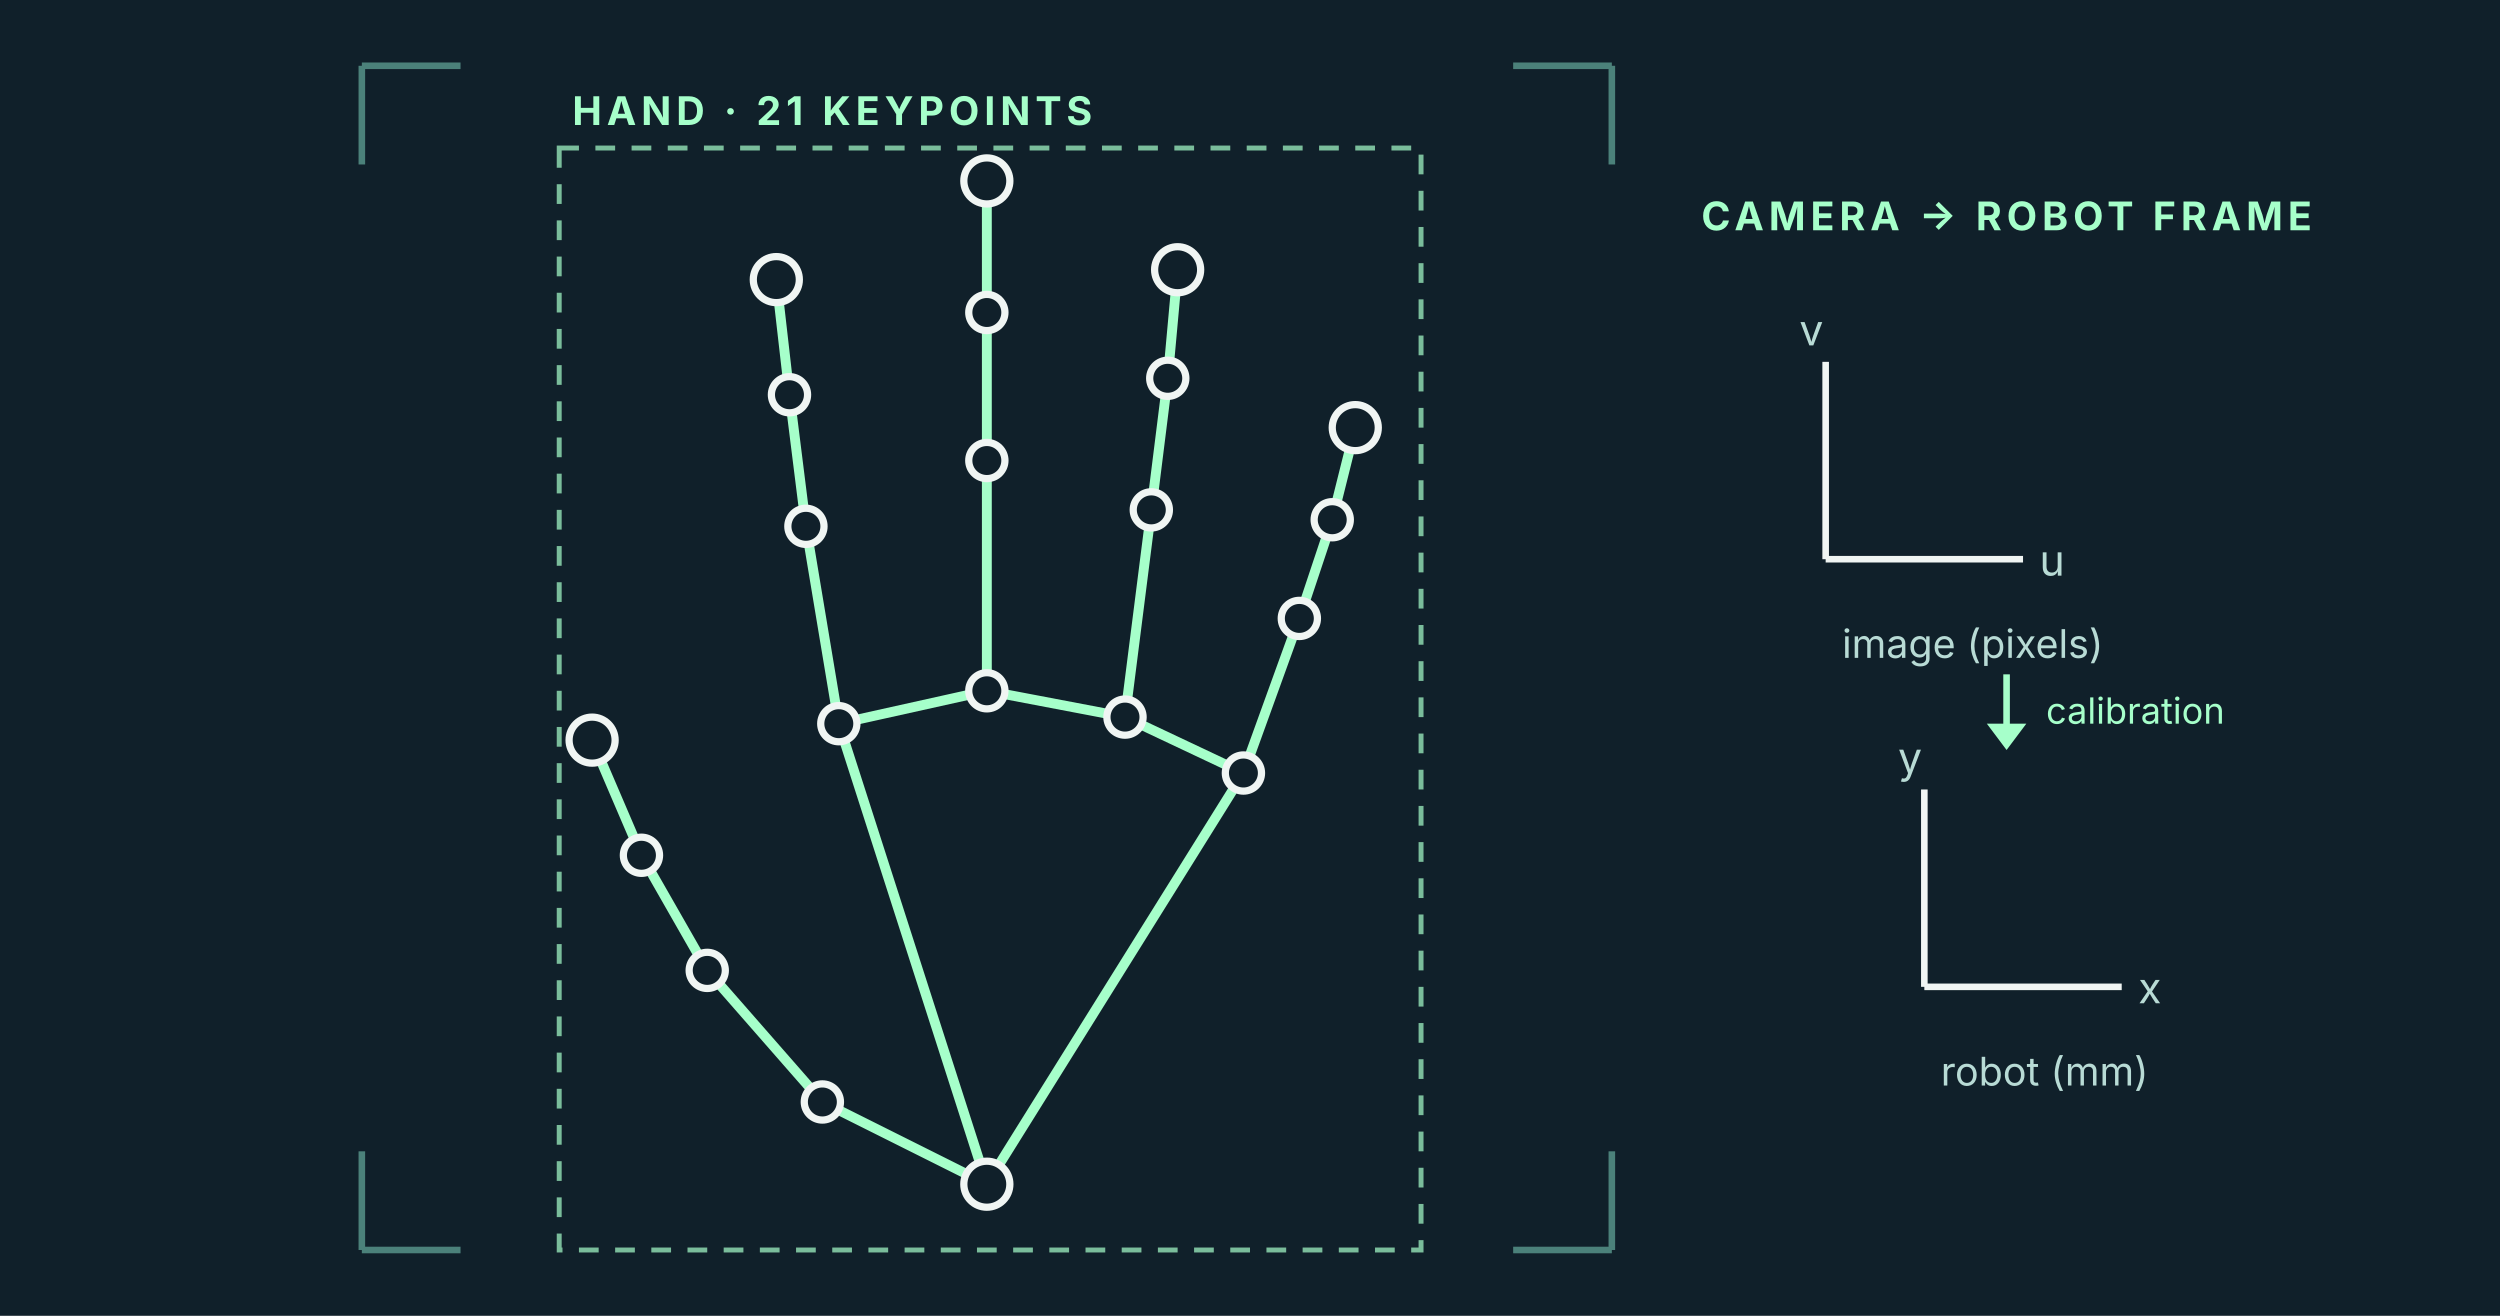
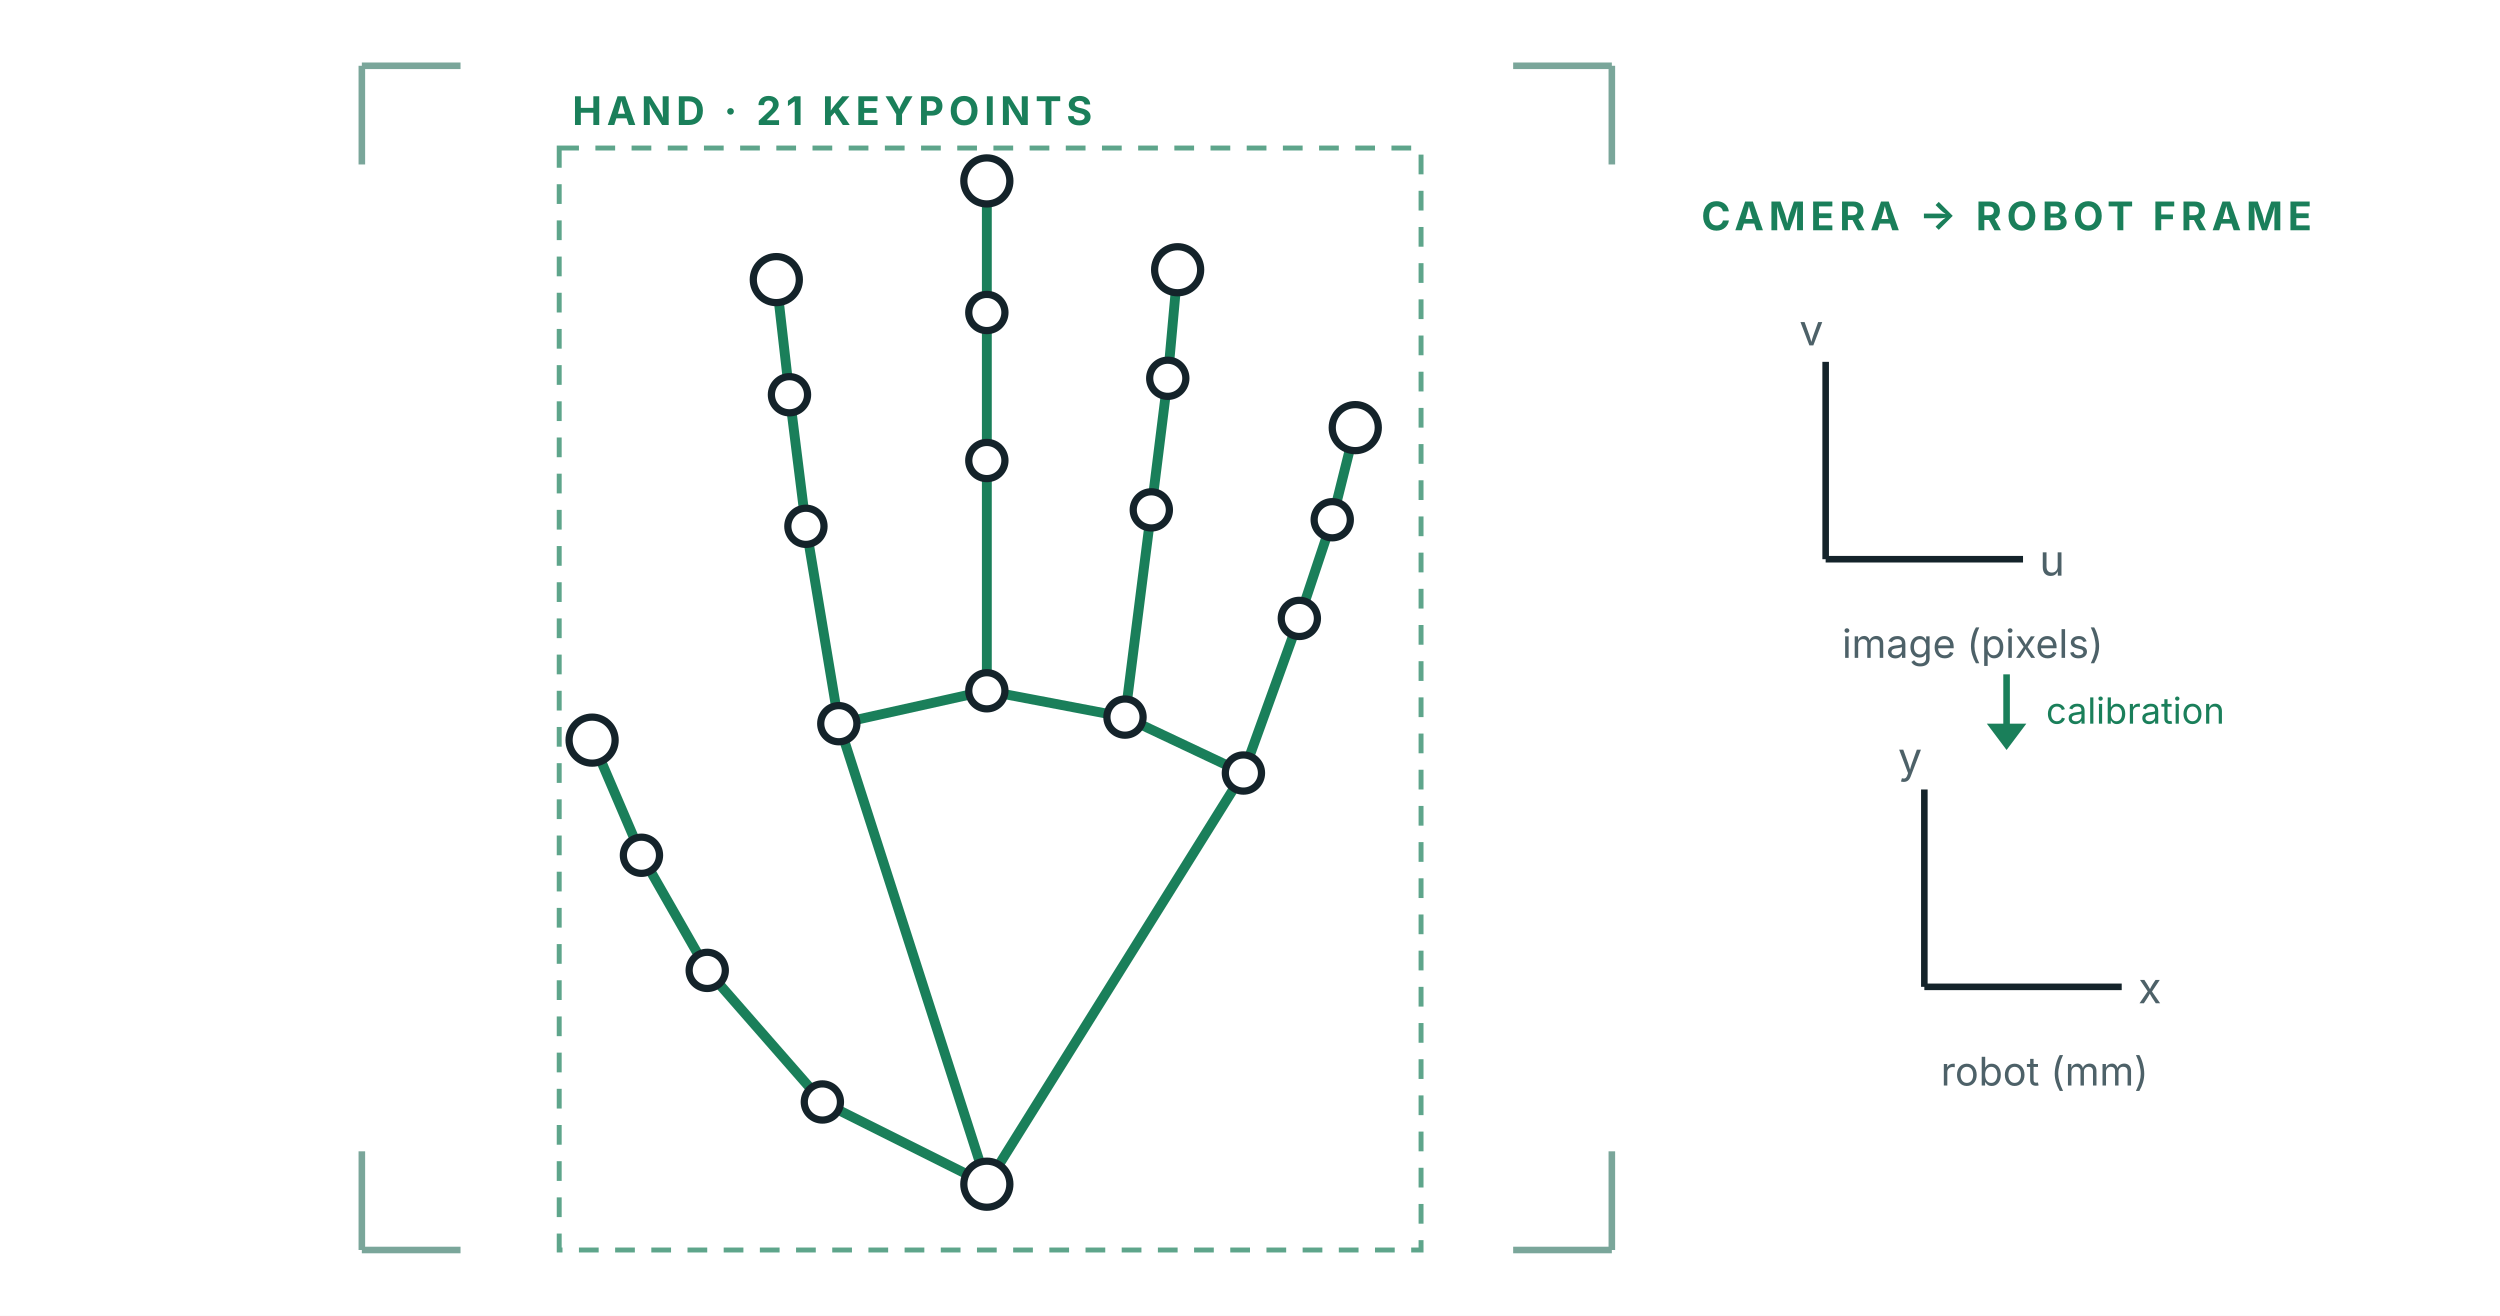
<svg xmlns="http://www.w3.org/2000/svg" width="760" height="400" viewBox="0 0 760 400" role="img" aria-labelledby="t d">
-   <rect width="760" height="400" fill="#10202a" />
-   <g stroke="#4b817a" stroke-width="2" fill="none">
+   <rect width="760" height="400" fill="#ffffff" />
+   <g stroke="#7aa69a" stroke-width="2" fill="none">
    <path d="M110 20h30M110 20v30" />
    <path d="M490 20h-30M490 20v30" />
    <path d="M110 380h30M110 380v-30" />
    <path d="M490 380h-30M490 380v-30" />
  </g>
-   <rect x="170" y="45" width="262" height="335" fill="none" stroke="#a6ffca" stroke-dasharray="6 5" stroke-width="1.5" opacity=".7" />
-   <g stroke="#a6ffca" stroke-width="3" stroke-linecap="round">
+   <rect x="170" y="45" width="262" height="335" fill="none" stroke="#1a7f5a" stroke-dasharray="6 5" stroke-width="1.5" opacity=".7" />
+   <g stroke="#1a7f5a" stroke-width="3" stroke-linecap="round">
    <line x1="300" y1="360" x2="250" y2="335" />
    <line x1="250" y1="335" x2="215" y2="295" />
    <line x1="215" y1="295" x2="195" y2="260" />
    <line x1="195" y1="260" x2="180" y2="225" />
    <line x1="300" y1="360" x2="255" y2="220" />
    <line x1="255" y1="220" x2="245" y2="160" />
    <line x1="245" y1="160" x2="240" y2="120" />
    <line x1="240" y1="120" x2="236" y2="85" />
    <line x1="255" y1="220" x2="300" y2="210" />
    <line x1="300" y1="210" x2="300" y2="140" />
    <line x1="300" y1="140" x2="300" y2="95" />
    <line x1="300" y1="95" x2="300" y2="55" />
    <line x1="300" y1="210" x2="342" y2="218" />
    <line x1="342" y1="218" x2="350" y2="155" />
    <line x1="350" y1="155" x2="355" y2="115" />
    <line x1="355" y1="115" x2="358" y2="82" />
    <line x1="342" y1="218" x2="378" y2="235" />
    <line x1="300" y1="360" x2="378" y2="235" />
    <line x1="378" y1="235" x2="395" y2="188" />
    <line x1="395" y1="188" x2="405" y2="158" />
    <line x1="405" y1="158" x2="412" y2="130" />
  </g>
-   <circle cx="300" cy="360" r="7" fill="#10202a" stroke="#f0f5f3" stroke-width="2.2" />
-   <circle cx="250" cy="335" r="5.5" fill="#10202a" stroke="#f0f5f3" stroke-width="2.2" />
-   <circle cx="215" cy="295" r="5.5" fill="#10202a" stroke="#f0f5f3" stroke-width="2.2" />
-   <circle cx="195" cy="260" r="5.5" fill="#10202a" stroke="#f0f5f3" stroke-width="2.2" />
-   <circle cx="180" cy="225" r="7" fill="#10202a" stroke="#f0f5f3" stroke-width="2.2" />
-   <circle cx="255" cy="220" r="5.5" fill="#10202a" stroke="#f0f5f3" stroke-width="2.2" />
-   <circle cx="245" cy="160" r="5.5" fill="#10202a" stroke="#f0f5f3" stroke-width="2.2" />
-   <circle cx="240" cy="120" r="5.5" fill="#10202a" stroke="#f0f5f3" stroke-width="2.2" />
-   <circle cx="236" cy="85" r="7" fill="#10202a" stroke="#f0f5f3" stroke-width="2.2" />
-   <circle cx="300" cy="210" r="5.5" fill="#10202a" stroke="#f0f5f3" stroke-width="2.2" />
-   <circle cx="300" cy="140" r="5.5" fill="#10202a" stroke="#f0f5f3" stroke-width="2.2" />
-   <circle cx="300" cy="95" r="5.5" fill="#10202a" stroke="#f0f5f3" stroke-width="2.2" />
-   <circle cx="300" cy="55" r="7" fill="#10202a" stroke="#f0f5f3" stroke-width="2.2" />
-   <circle cx="342" cy="218" r="5.5" fill="#10202a" stroke="#f0f5f3" stroke-width="2.2" />
-   <circle cx="350" cy="155" r="5.5" fill="#10202a" stroke="#f0f5f3" stroke-width="2.2" />
-   <circle cx="355" cy="115" r="5.5" fill="#10202a" stroke="#f0f5f3" stroke-width="2.2" />
-   <circle cx="358" cy="82" r="7" fill="#10202a" stroke="#f0f5f3" stroke-width="2.2" />
-   <circle cx="378" cy="235" r="5.5" fill="#10202a" stroke="#f0f5f3" stroke-width="2.2" />
-   <circle cx="395" cy="188" r="5.5" fill="#10202a" stroke="#f0f5f3" stroke-width="2.2" />
-   <circle cx="405" cy="158" r="5.5" fill="#10202a" stroke="#f0f5f3" stroke-width="2.2" />
-   <circle cx="412" cy="130" r="7" fill="#10202a" stroke="#f0f5f3" stroke-width="2.2" />
+   <circle cx="300" cy="360" r="7" fill="#ffffff" stroke="#14232a" stroke-width="2.2" />
+   <circle cx="250" cy="335" r="5.5" fill="#ffffff" stroke="#14232a" stroke-width="2.2" />
+   <circle cx="215" cy="295" r="5.5" fill="#ffffff" stroke="#14232a" stroke-width="2.2" />
+   <circle cx="195" cy="260" r="5.5" fill="#ffffff" stroke="#14232a" stroke-width="2.2" />
+   <circle cx="180" cy="225" r="7" fill="#ffffff" stroke="#14232a" stroke-width="2.2" />
+   <circle cx="255" cy="220" r="5.5" fill="#ffffff" stroke="#14232a" stroke-width="2.2" />
+   <circle cx="245" cy="160" r="5.5" fill="#ffffff" stroke="#14232a" stroke-width="2.2" />
+   <circle cx="240" cy="120" r="5.5" fill="#ffffff" stroke="#14232a" stroke-width="2.2" />
+   <circle cx="236" cy="85" r="7" fill="#ffffff" stroke="#14232a" stroke-width="2.2" />
+   <circle cx="300" cy="210" r="5.5" fill="#ffffff" stroke="#14232a" stroke-width="2.2" />
+   <circle cx="300" cy="140" r="5.5" fill="#ffffff" stroke="#14232a" stroke-width="2.2" />
+   <circle cx="300" cy="95" r="5.5" fill="#ffffff" stroke="#14232a" stroke-width="2.2" />
+   <circle cx="300" cy="55" r="7" fill="#ffffff" stroke="#14232a" stroke-width="2.2" />
+   <circle cx="342" cy="218" r="5.5" fill="#ffffff" stroke="#14232a" stroke-width="2.2" />
+   <circle cx="350" cy="155" r="5.5" fill="#ffffff" stroke="#14232a" stroke-width="2.2" />
+   <circle cx="355" cy="115" r="5.5" fill="#ffffff" stroke="#14232a" stroke-width="2.2" />
+   <circle cx="358" cy="82" r="7" fill="#ffffff" stroke="#14232a" stroke-width="2.2" />
+   <circle cx="378" cy="235" r="5.5" fill="#ffffff" stroke="#14232a" stroke-width="2.2" />
+   <circle cx="395" cy="188" r="5.5" fill="#ffffff" stroke="#14232a" stroke-width="2.2" />
+   <circle cx="405" cy="158" r="5.5" fill="#ffffff" stroke="#14232a" stroke-width="2.2" />
+   <circle cx="412" cy="130" r="7" fill="#ffffff" stroke="#14232a" stroke-width="2.2" />
  <g font-family="Inter,system-ui,Arial,sans-serif">
-     <text x="174" y="38" fill="#a6ffca" font-size="12" font-weight="700" letter-spacing="1.5">HAND · 21 KEYPOINTS</text>
-     <text x="610" y="70" text-anchor="middle" fill="#a6ffca" font-size="12" font-weight="700" letter-spacing="1.5">CAMERA → ROBOT FRAME</text>
-     <g stroke="#f0f5f3" stroke-width="2" fill="none">
+     <text x="174" y="38" fill="#1a7f5a" font-size="12" font-weight="700" letter-spacing="1.5">HAND · 21 KEYPOINTS</text>
+     <text x="610" y="70" text-anchor="middle" fill="#1a7f5a" font-size="12" font-weight="700" letter-spacing="1.5">CAMERA → ROBOT FRAME</text>
+     <g stroke="#14232a" stroke-width="2" fill="none">
      <path d="M555 170V110M555 170h60" />
      <path d="M585 300V240M585 300h60" />
    </g>
-     <text x="547" y="105" fill="#b8dbd5" font-size="13">v</text>
-     <text x="620" y="175" fill="#b8dbd5" font-size="13">u</text>
-     <text x="560" y="200" fill="#b8dbd5" font-size="12">image (pixels)</text>
-     <path d="M610 205v18" stroke="#a6ffca" stroke-width="2" />
-     <path d="M604 220l6 8 6-8z" fill="#a6ffca" />
-     <text x="622" y="220" fill="#a6ffca" font-size="11">calibration</text>
-     <text x="577" y="235" fill="#b8dbd5" font-size="13">y</text>
-     <text x="650" y="305" fill="#b8dbd5" font-size="13">x</text>
-     <text x="590" y="330" fill="#b8dbd5" font-size="12">robot (mm)</text>
+     <text x="547" y="105" fill="#4d6168" font-size="13">v</text>
+     <text x="620" y="175" fill="#4d6168" font-size="13">u</text>
+     <text x="560" y="200" fill="#4d6168" font-size="12">image (pixels)</text>
+     <path d="M610 205v18" stroke="#1a7f5a" stroke-width="2" />
+     <path d="M604 220l6 8 6-8z" fill="#1a7f5a" />
+     <text x="622" y="220" fill="#1a7f5a" font-size="11">calibration</text>
+     <text x="577" y="235" fill="#4d6168" font-size="13">y</text>
+     <text x="650" y="305" fill="#4d6168" font-size="13">x</text>
+     <text x="590" y="330" fill="#4d6168" font-size="12">robot (mm)</text>
  </g>
</svg>
